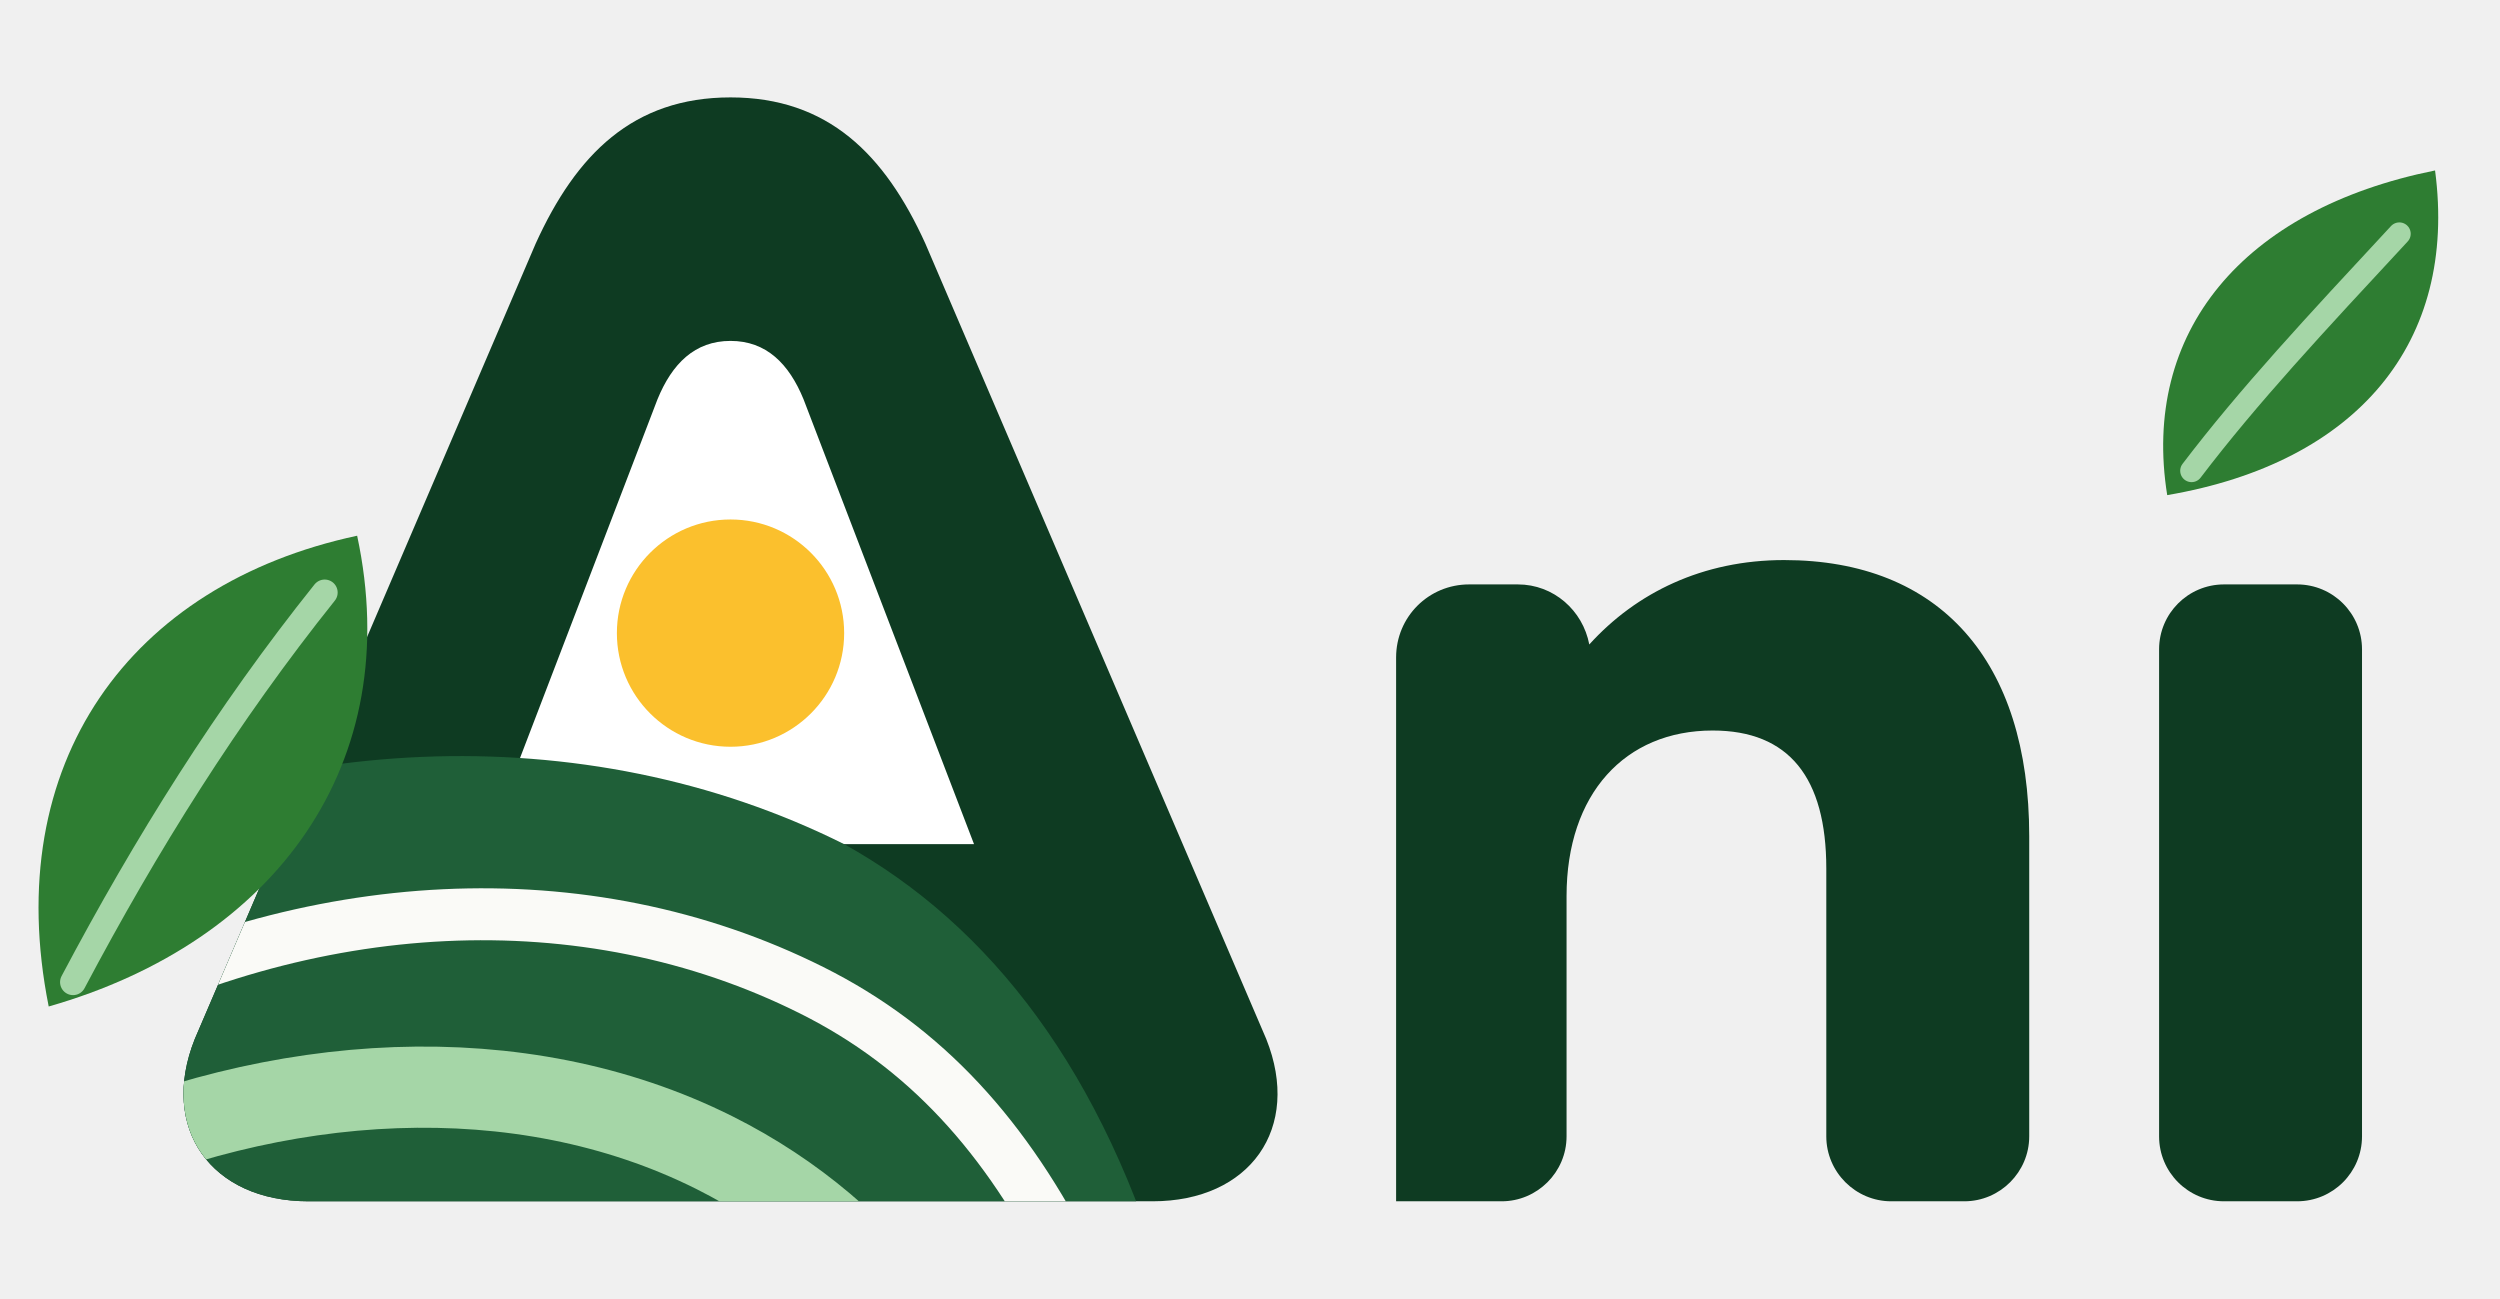
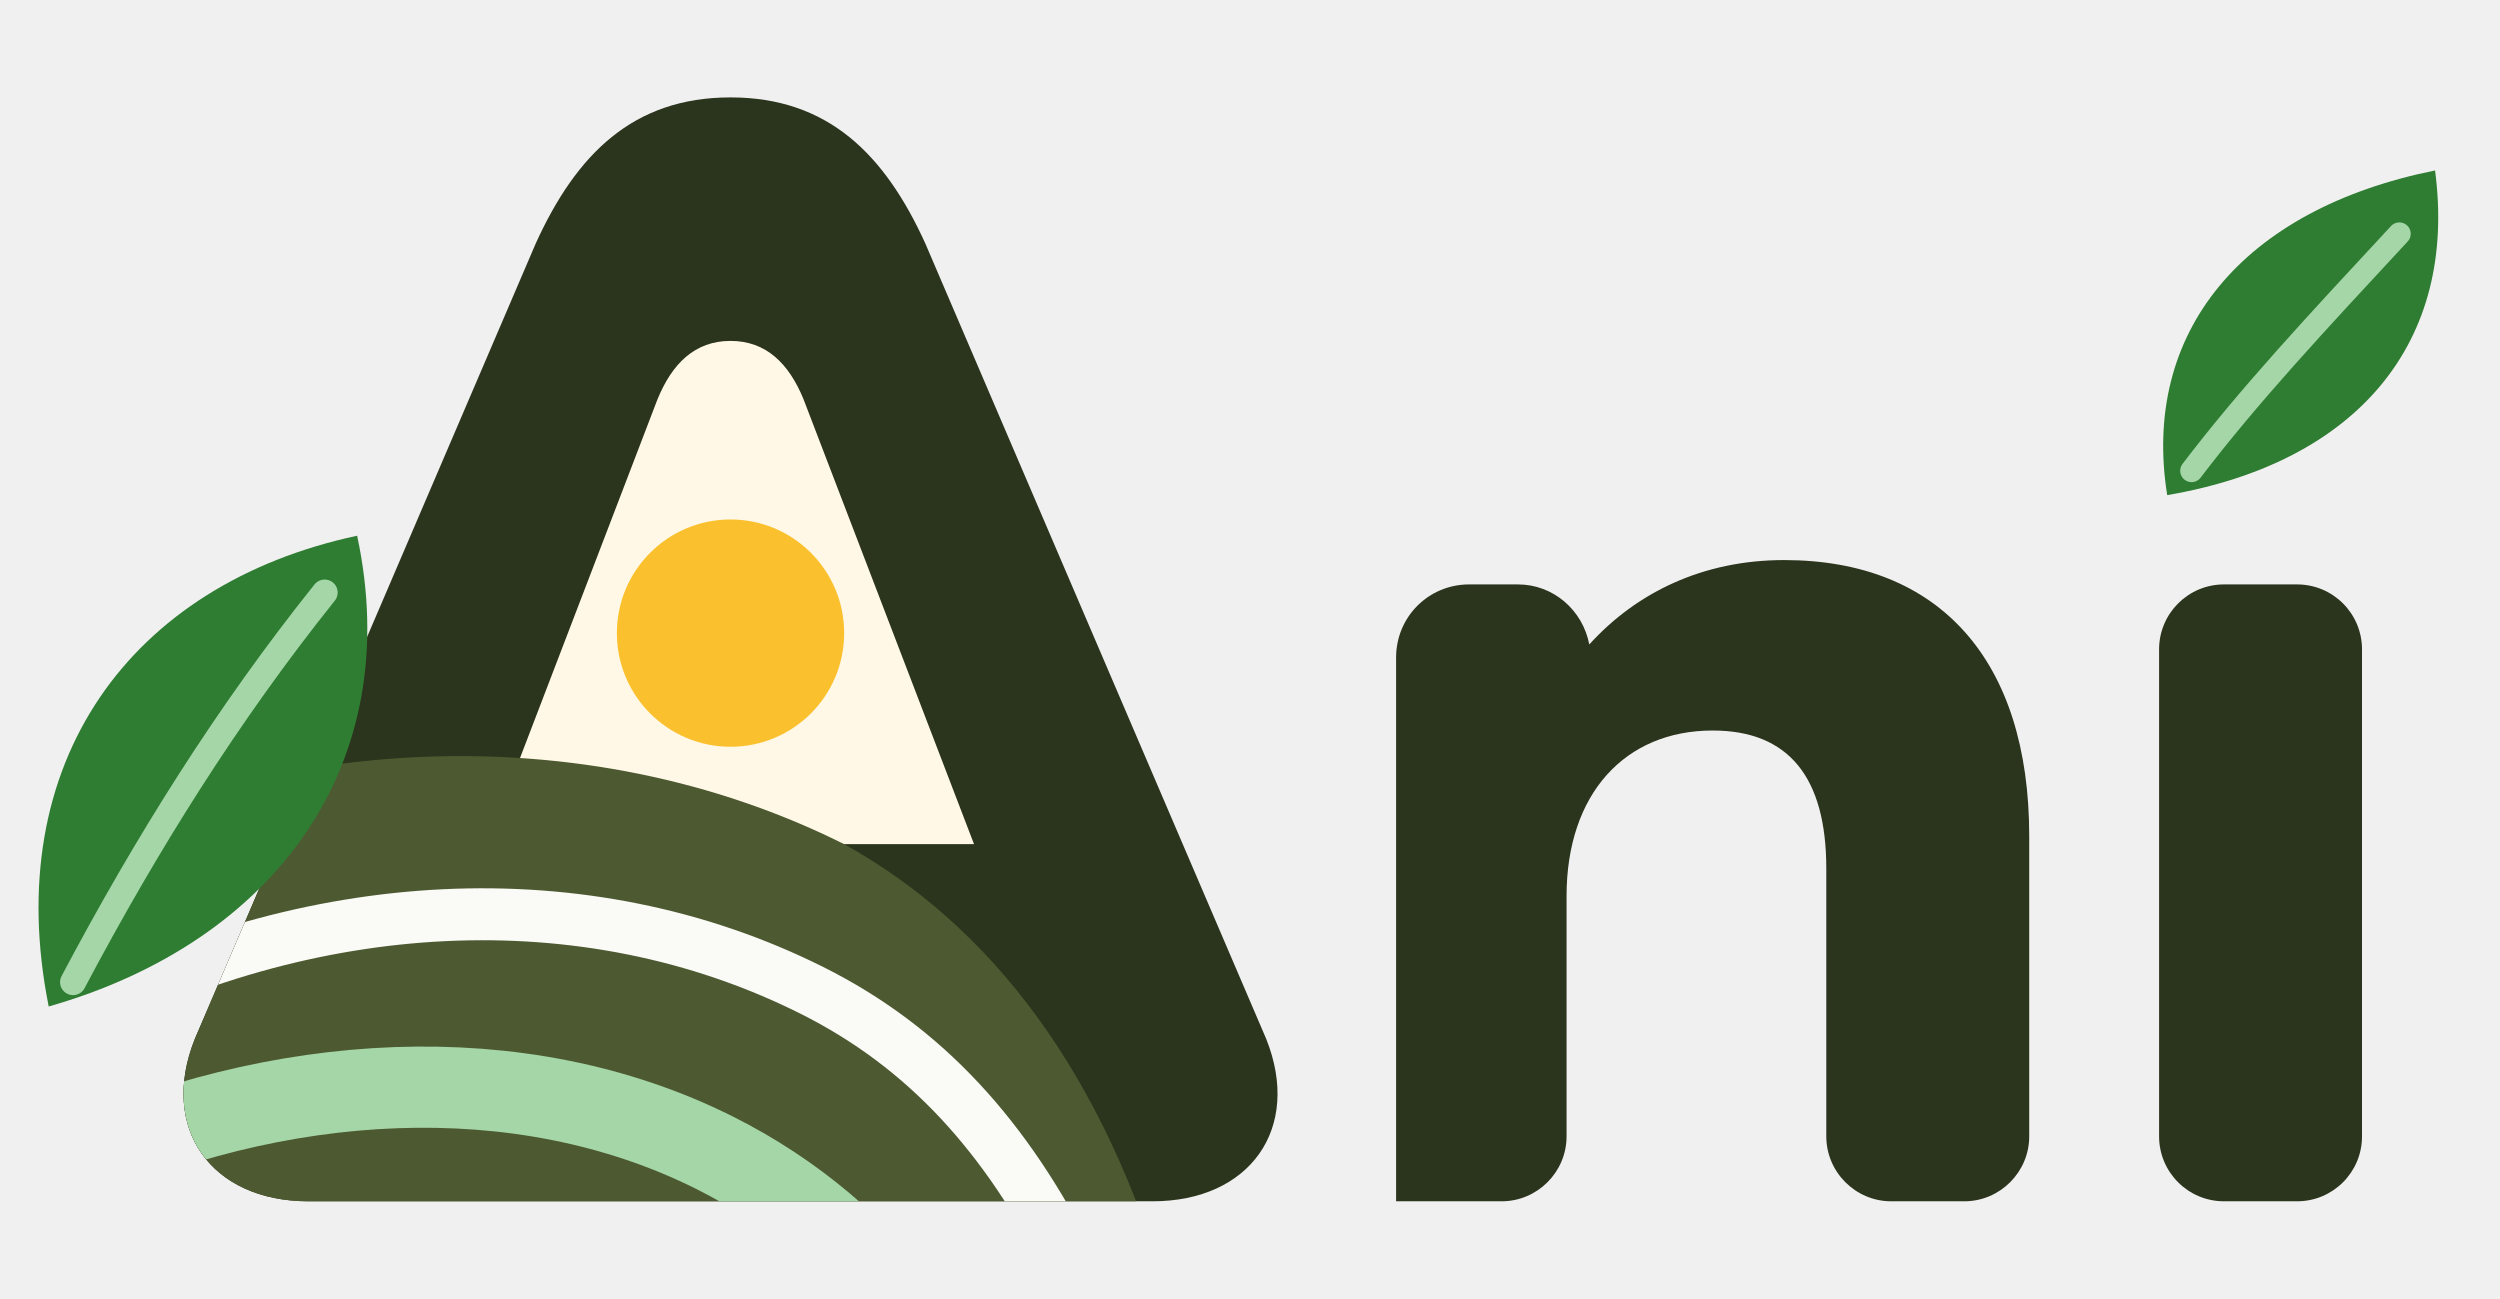
<svg xmlns="http://www.w3.org/2000/svg" viewBox="0 0 154 80" role="img" aria-label="Ani">
  <defs>
    <clipPath id="ani-word-a">
      <path d="M45 6c-6 0-9.5 3.5-12 9L12 64c-2.2 5.5 1 10 7 10h52c6 0 9.2-4.5 7-10L57 15c-2.5-5.5-6-9-12-9Z" />
    </clipPath>
  </defs>
-   <path fill="#0E3B22" d="M45 6c-6 0-9.5 3.5-12 9L12 64c-2.2 5.5 1 10 7 10h52c6 0 9.2-4.5 7-10L57 15c-2.5-5.5-6-9-12-9Z" />
-   <path fill="#FFFFFF" d="M45 21c-2.2 0-3.6 1.4-4.5 3.6L30 52h30L49.5 24.6C48.6 22.4 47.2 21 45 21Z" />
+   <path fill="#2B341C" d="M45 6c-6 0-9.5 3.5-12 9L12 64c-2.2 5.5 1 10 7 10h52c6 0 9.2-4.5 7-10L57 15c-2.5-5.5-6-9-12-9Z" />
+   <path fill="#FFF8E6" d="M45 21c-2.2 0-3.6 1.4-4.5 3.6L30 52h30L49.5 24.6C48.6 22.4 47.2 21 45 21Z" />
  <circle cx="45" cy="39" r="7" fill="#FBC02D" />
  <g clip-path="url(#ani-word-a)">
-     <path d="M0 80V54c16-9 36-10 52-2 9 5 16 14 20 28Z" fill="#1F5F38" />
+     <path d="M0 80V54c16-9 36-10 52-2 9 5 16 14 20 28Z" fill="#4D5A31" />
    <path d="M4 63c15-8 32-9 46-2 7 3.5 12 9 16 17" stroke="#FAFAF7" stroke-width="3.2" fill="none" stroke-linecap="round" />
    <path d="M4 72c13-6 28-7 40-1 5 2.5 9 6 12 10" stroke="#A5D6A7" stroke-width="5" fill="none" stroke-linecap="round" />
    <path d="M8 80c10-4 21-4 30 0" stroke="#FAFAF7" stroke-width="3" fill="none" stroke-linecap="round" />
  </g>
  <path d="M3 62C0 47 8 36 22 33c3 14-5 25-19 29Z" fill="#2E7D32" />
  <path d="M4.5 60.5C9 52 14 44 20 36.5" stroke="#A5D6A7" stroke-width="1.6" fill="none" stroke-linecap="round" />
-   <path fill="#0E3B22" d="M86 74V40.5c0-2.5 2-4.5 4.5-4.5h3c2.2 0 4 1.6 4.4 3.7 2.9-3.2 7-5.2 12-5.2 9.6 0 15.1 6.2 15.1 17V70c0 2.2-1.8 4-4 4h-4.5c-2.2 0-4-1.8-4-4V53.5c0-5.6-2.3-8.5-7-8.5-5.4 0-9 3.9-9 10.2V70c0 2.2-1.8 4-4 4Z" />
-   <rect x="133" y="36" width="12.5" height="38" rx="4" fill="#0E3B22" />
+   <path fill="#2B341C" d="M86 74V40.5c0-2.5 2-4.5 4.5-4.5h3c2.2 0 4 1.6 4.4 3.7 2.9-3.2 7-5.2 12-5.2 9.6 0 15.1 6.2 15.1 17V70c0 2.2-1.8 4-4 4h-4.5c-2.2 0-4-1.8-4-4V53.5c0-5.6-2.3-8.5-7-8.5-5.4 0-9 3.9-9 10.2V70c0 2.2-1.8 4-4 4Z" />
+   <rect x="133" y="36" width="12.5" height="38" rx="4" fill="#2B341C" />
  <path d="M133.5 30.5c-1.6-10 4.6-17.6 16.5-20 1.4 10.6-4.8 18-16.5 20Z" fill="#2E7D32" />
  <path d="M135 29c3.5-4.6 7.6-9 12.8-14.6" stroke="#A5D6A7" stroke-width="1.4" fill="none" stroke-linecap="round" />
</svg>
